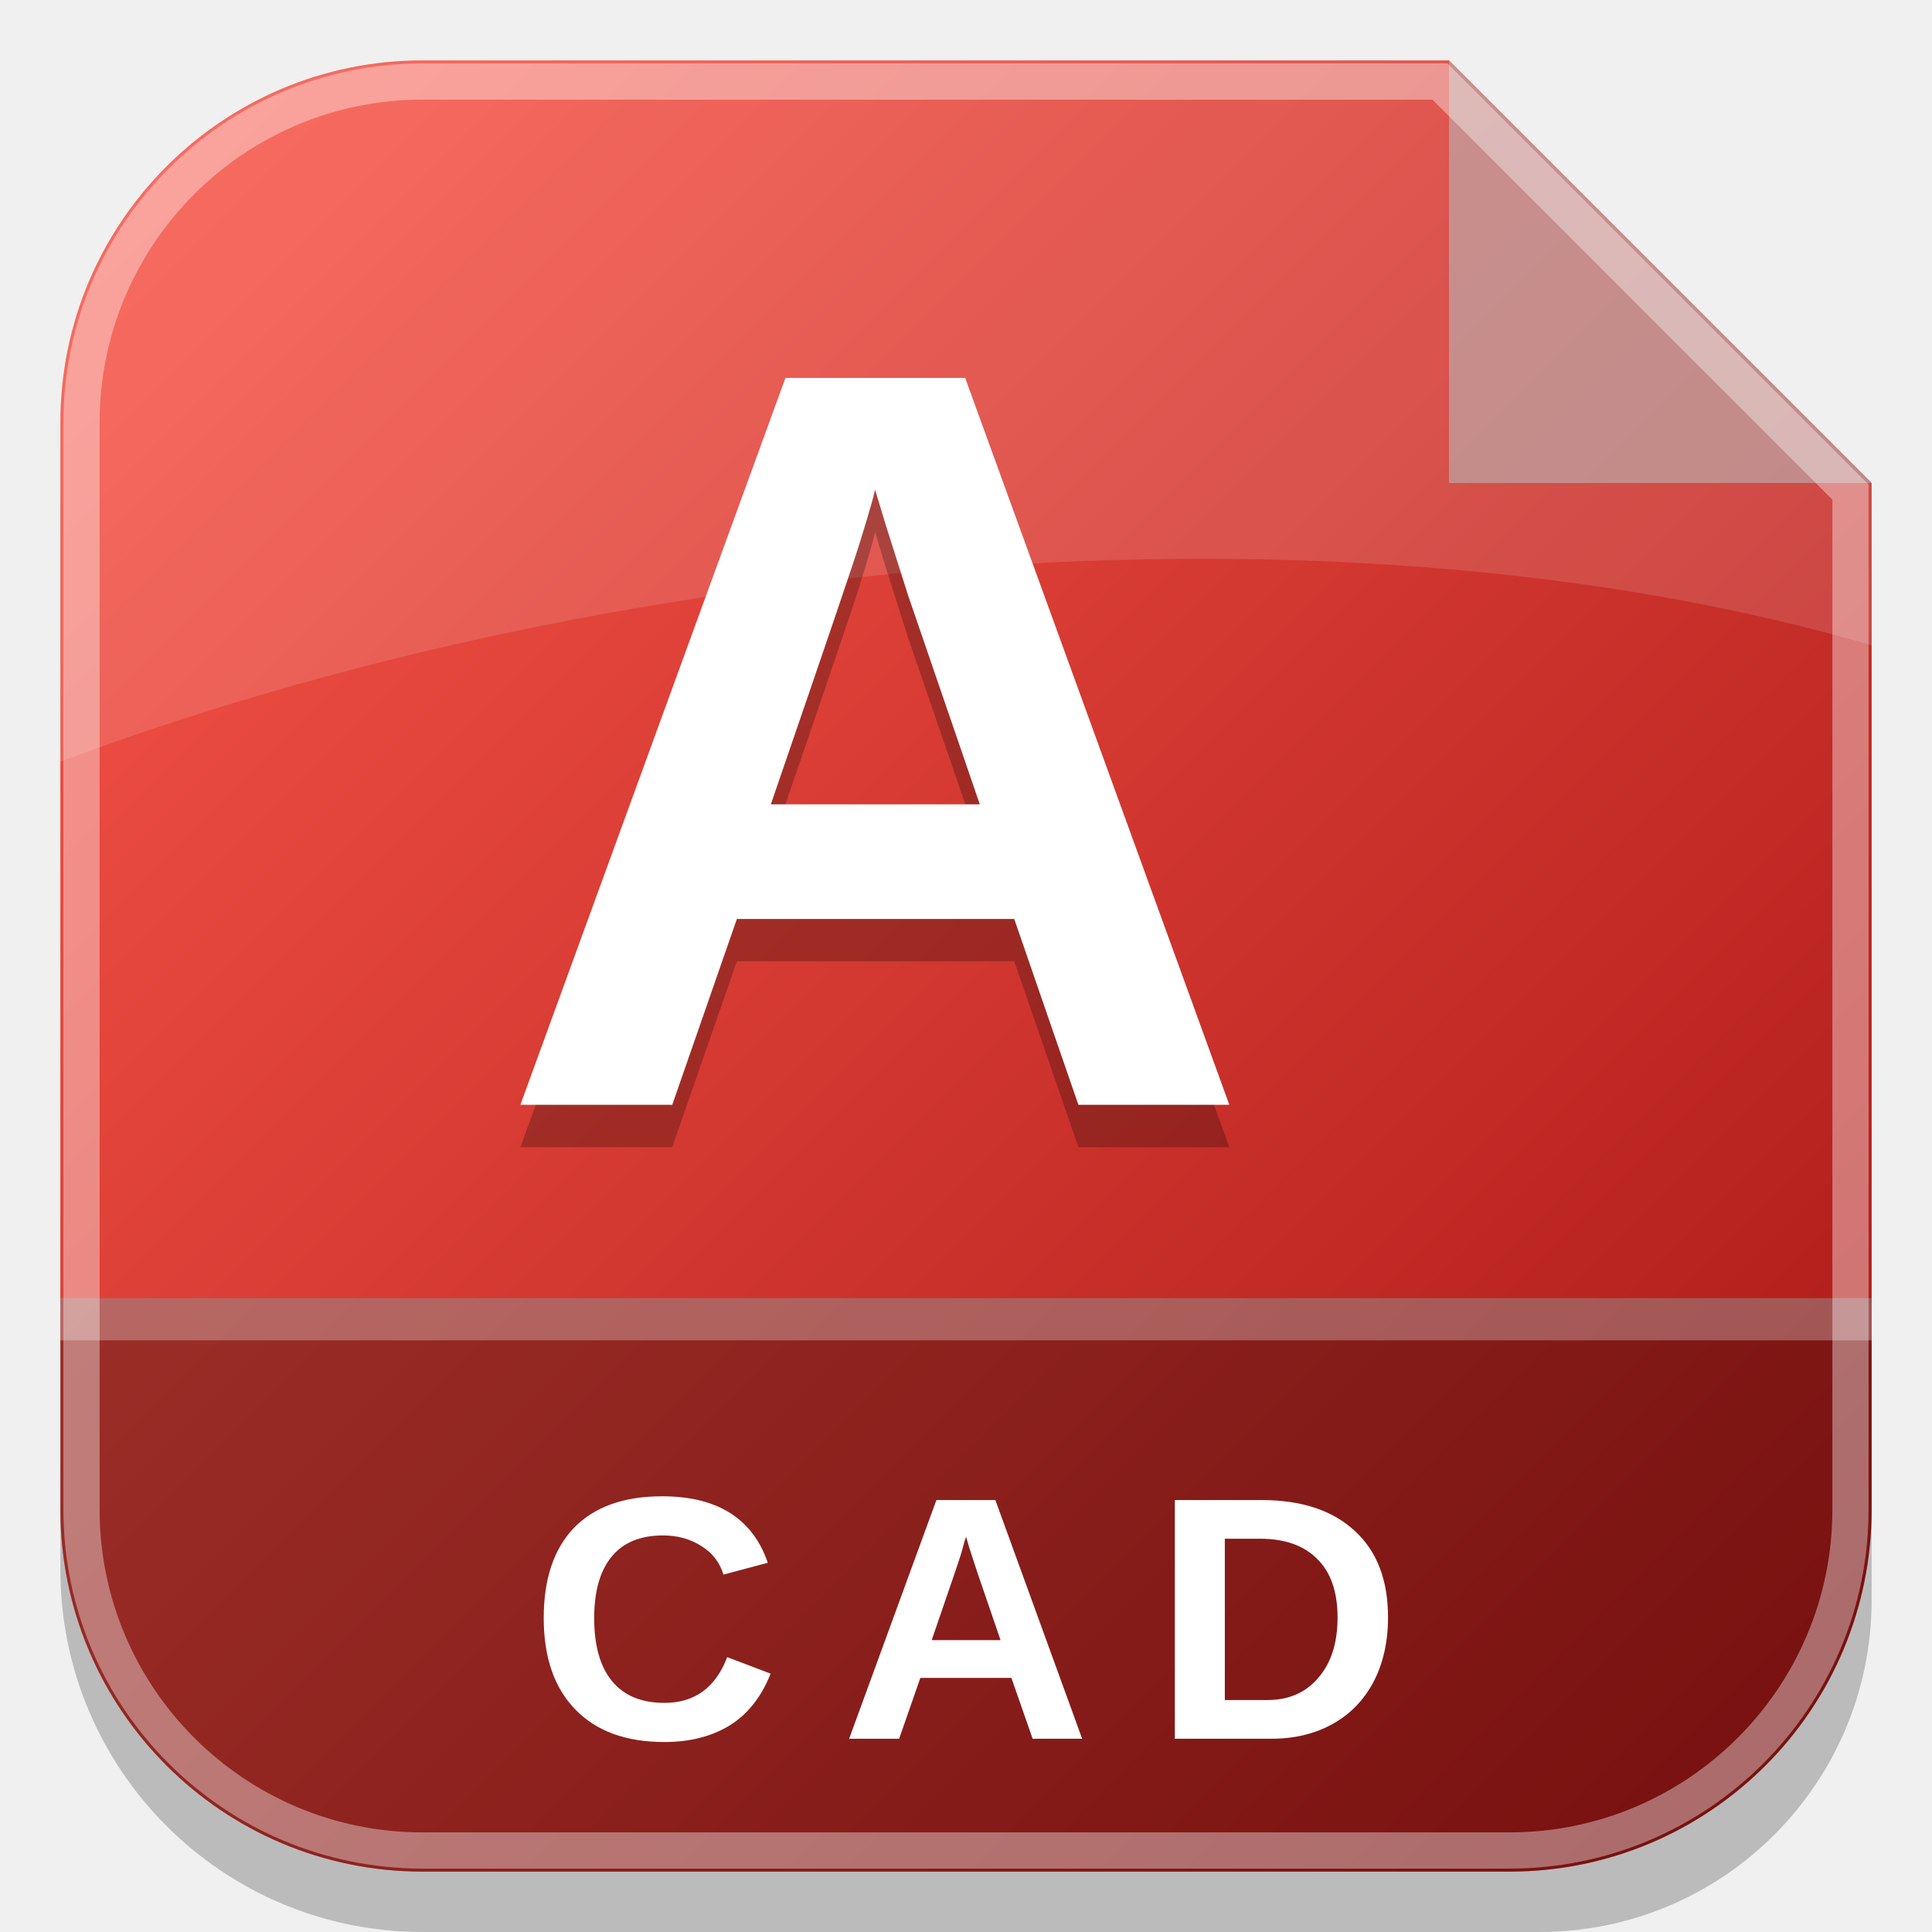
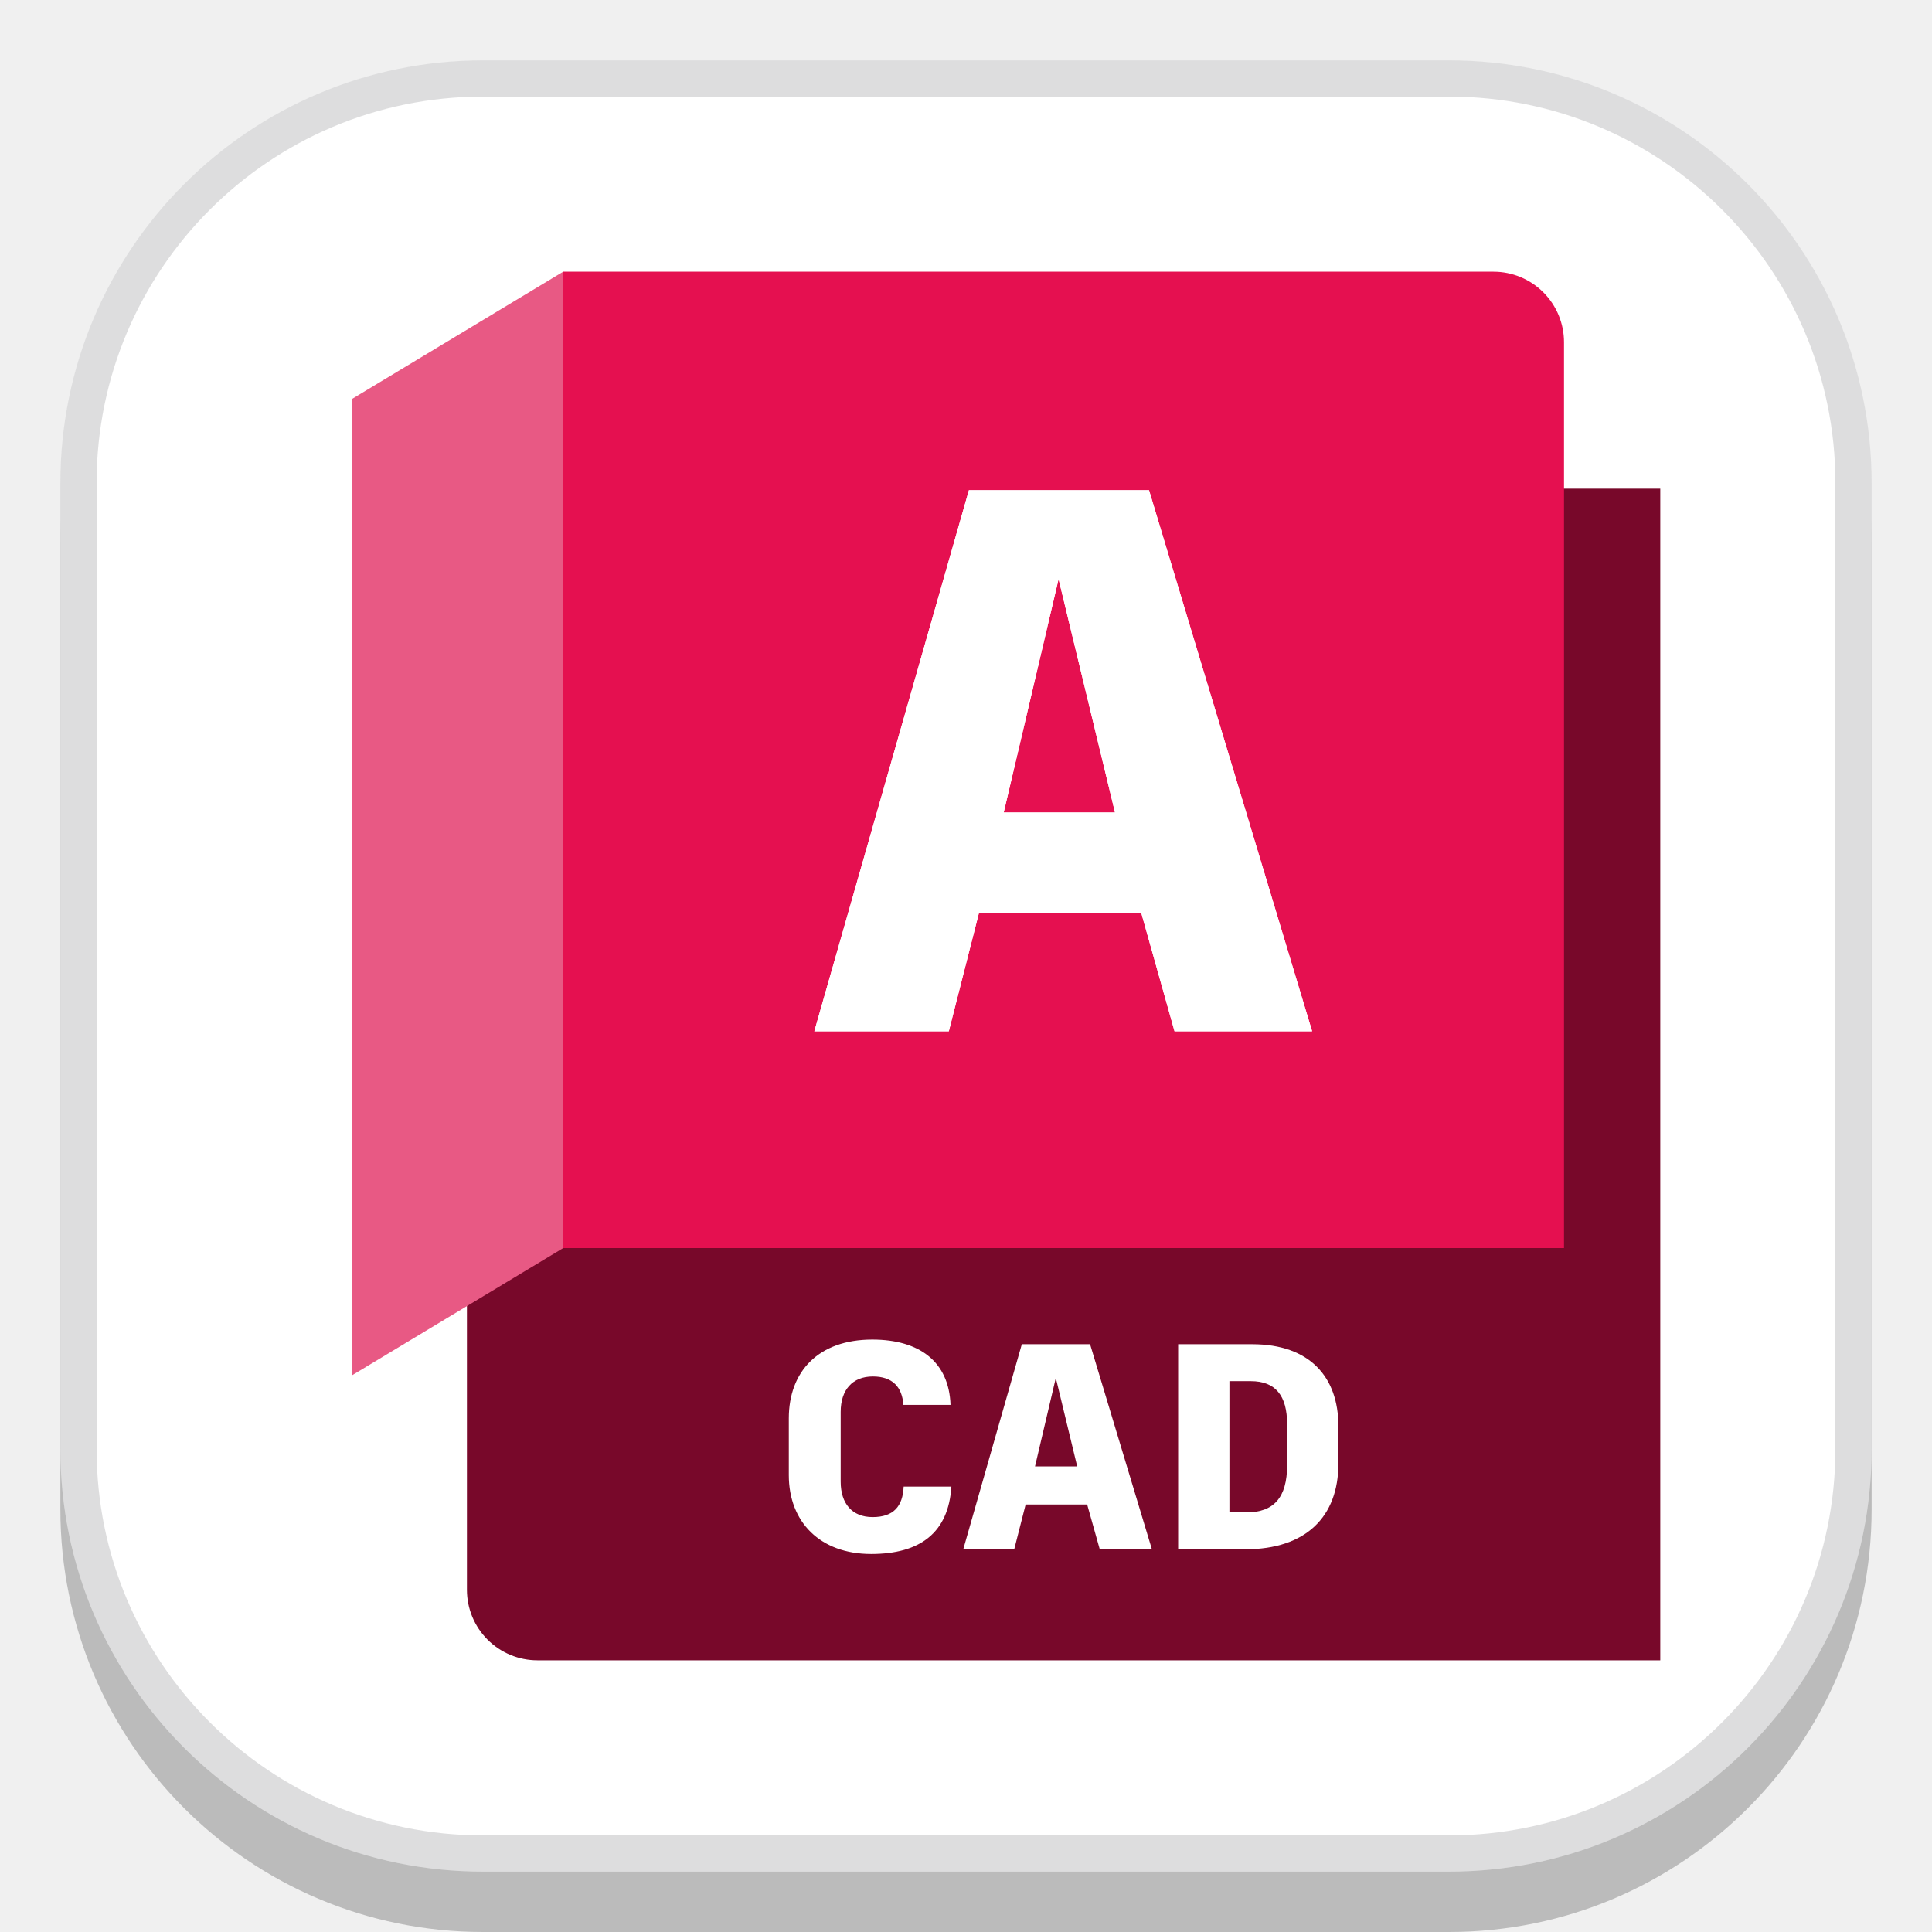
- <svg xmlns="http://www.w3.org/2000/svg" viewBox="0 0 64 64" width="64" height="64" role="img" aria-label="CAD">
-   <defs>
-     <linearGradient id="g" x1="0" y1="0" x2="1" y2="1">
-       <stop offset="0" stop-color="#FF5B4D" />
-       <stop offset="1" stop-color="#A31212" />
-     </linearGradient>
-     <clipPath id="t">
-       <path d="M14 2H48L62 16V50A12 12 0 0 1 50 62H14A12 12 0 0 1 2 50V14A12 12 0 0 1 14 2Z" />
-     </clipPath>
-   </defs>
-   <path d="M14 5H48L62 19V53A11 11 0 0 1 51 64H14A12 12 0 0 1 2 52V17A12 12 0 0 1 14 5Z" fill="#000" opacity=".22" />
-   <g clip-path="url(#t)">
-     <rect width="64" height="64" fill="url(#g)" />
-     <rect y="43" width="64" height="21" fill="#000" opacity=".30" />
-     <rect y="43" width="64" height="1.4" fill="#fff" opacity=".28" />
-     <path d="M0 0H64V22C46 16 20 18 0 26Z" fill="#fff" opacity=".13" />
-     <path d="M48 2V16H62Z" fill="#000" opacity=".28" />
-     <path d="M48 2 62 16H48Z" fill="#fff" opacity=".42" />
-   </g>
-   <path d="M14 2.7H47.7L61.3 16.3V50A11.3 11.3 0 0 1 50 61.3H14A11.3 11.3 0 0 1 2.7 50V14A11.3 11.3 0 0 1 14 2.7Z" fill="none" stroke="#fff" stroke-opacity=".38" stroke-width="1.2" />
-   <text x="29" y="38" text-anchor="middle" font-family="'Segoe UI','Helvetica Neue',Arial,sans-serif" font-weight="800" font-size="35" fill="#000" opacity=".25">A</text>
-   <text x="29" y="36.6" text-anchor="middle" font-family="'Segoe UI','Helvetica Neue',Arial,sans-serif" font-weight="800" font-size="35" fill="#fff">A</text>
-   <text x="32" y="57.6" text-anchor="middle" font-family="'Segoe UI','Helvetica Neue',Arial,sans-serif" font-weight="700" font-size="11.5" letter-spacing="2" fill="#fff">CAD</text>
+ <svg xmlns="http://www.w3.org/2000/svg" viewBox="0 0 64 64" width="64" height="64" role="img" aria-label="AutoCAD">
+   <rect x="2" y="4" width="60" height="60" rx="14" fill="#000" opacity=".22" />
+   <rect x="2" y="2" width="60" height="60" rx="14" fill="#fff" />
+   <rect x="2.6" y="2.6" width="58.8" height="58.8" rx="13.4" fill="none" stroke="#0A0E13" stroke-opacity=".14" stroke-width="1.2" />
+   <svg x="9" y="9" width="46" height="46" viewBox="0 0 40 40" fill="none">
+     <g clip-path="url(#clip0_5819_976)">
+       <g clip-path="url(#clip1_5819_976)">
+         <path d="M8.397 0.006L36.913 6.25H39.999V40H7.655C7.117 40 6.6 39.786 6.219 39.405C5.838 39.024 5.624 38.508 5.624 37.969V29.465L8.338 0.094L8.397 0.006Z" fill="#78082A" />
+         <path d="M8.397 0H35.194C35.733 0 36.25 0.214 36.631 0.595C37.012 0.976 37.226 1.493 37.226 2.031V28.125H8.397V0Z" fill="#E51050" />
+         <path d="M2.304 31.797L8.397 28.125V0L2.304 3.672V31.797Z" fill="#E85984" />
+         <path d="M14.896 34.667V33.03C14.896 31.68 15.749 30.761 17.301 30.761C18.66 30.761 19.512 31.402 19.554 32.642H18.196C18.162 32.128 17.883 31.824 17.318 31.824C16.727 31.824 16.39 32.212 16.39 32.845V34.853C16.39 35.486 16.719 35.874 17.31 35.874C17.917 35.874 18.179 35.562 18.204 34.996H19.579C19.495 36.321 18.685 36.937 17.267 36.937C15.799 36.937 14.896 36.017 14.896 34.667Z" fill="white" />
+         <path d="M23.49 35.511H21.718L21.389 36.802H19.921L21.608 30.895H23.574L25.355 36.802H23.853L23.49 35.511ZM22.587 31.866L21.988 34.414H23.203L22.587 31.866Z" fill="white" />
+         <path d="M30.727 33.25V34.338C30.727 35.857 29.799 36.802 28.044 36.802H26.111V30.895H28.246C29.9 30.895 30.727 31.84 30.727 33.25ZM29.25 33.199C29.25 32.372 28.913 31.959 28.204 31.959H27.588V35.739H28.077C28.862 35.739 29.25 35.317 29.25 34.38L29.25 33.199Z" fill="white" />
+         <path d="M25.049 18.473H20.373L19.505 21.88H15.631L20.084 6.294H25.272L29.97 21.88H26.007L25.049 18.473ZM22.667 8.855L21.086 15.579H24.292L22.667 8.855Z" fill="white" />
+         <path d="M25.049 18.473H20.373L19.505 21.88H15.631L20.084 6.294H25.272L29.97 21.88H26.007L25.049 18.473ZM22.667 8.855L21.086 15.579H24.292L22.667 8.855Z" fill="white" />
+       </g>
+     </g>
+     <defs>
+       <clipPath id="clip0_5819_976">
+         <rect width="40" height="40" fill="white" />
+       </clipPath>
+       <clipPath id="clip1_5819_976">
+         <rect width="37.695" height="40" fill="white" transform="translate(2.30371)" />
+       </clipPath>
+     </defs>
+   </svg>
</svg>
